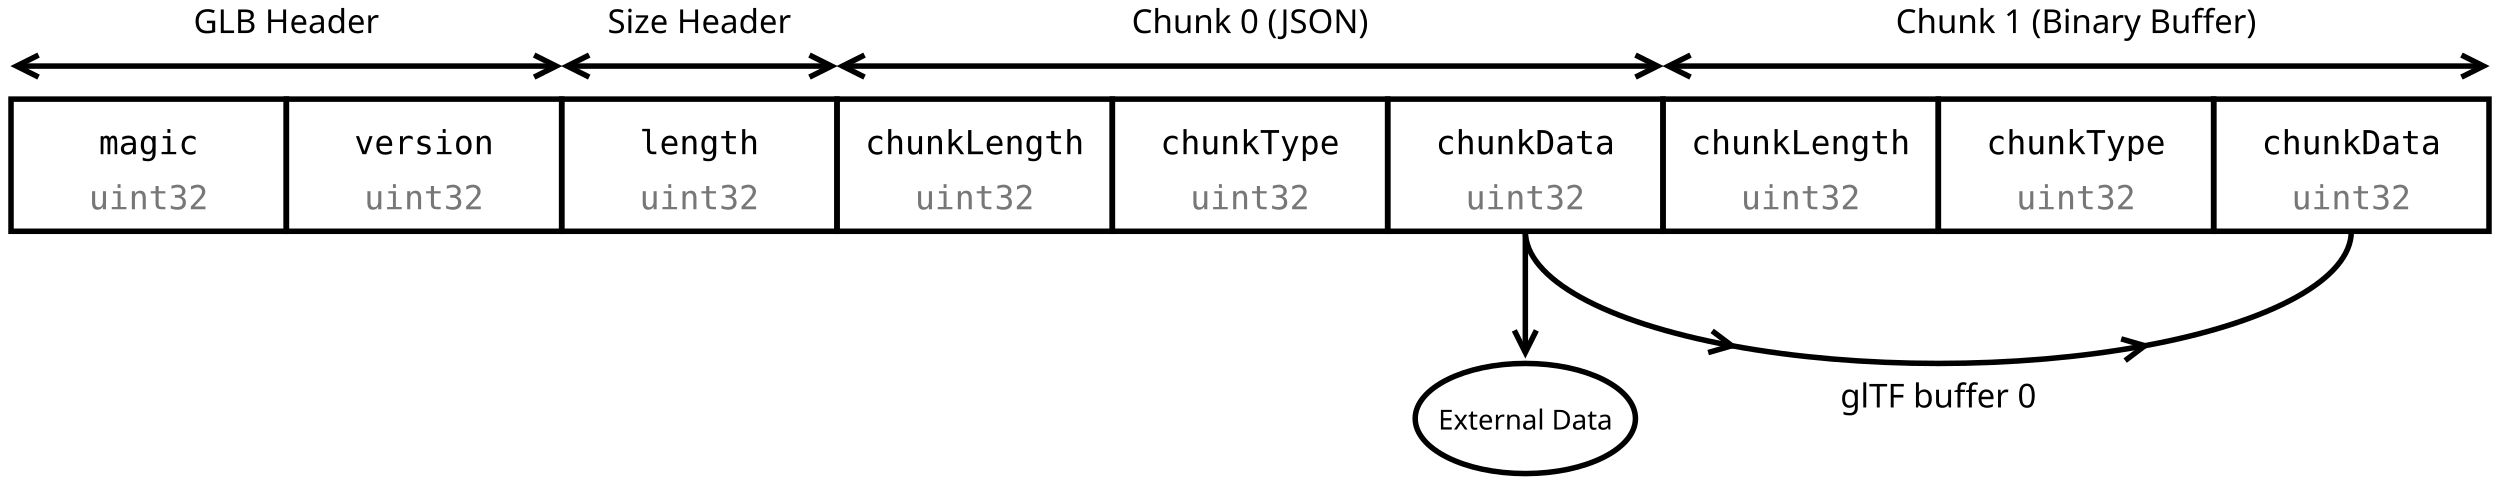
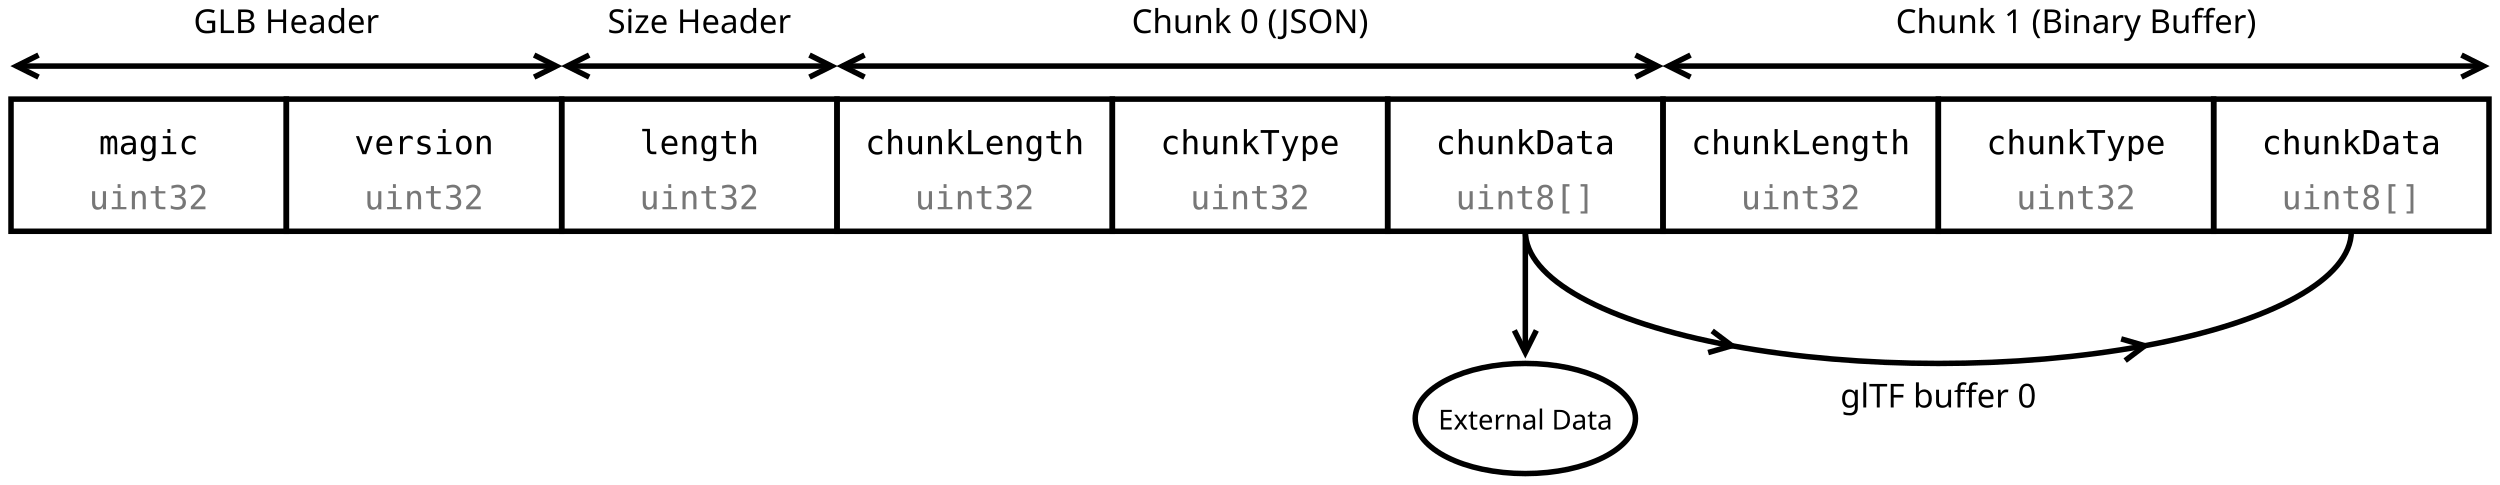
<svg xmlns="http://www.w3.org/2000/svg" viewBox="-1 0 227 44" width="908" height="176" font-size="3" font-family="sans-serif" text-anchor="middle">
  <defs>
    <marker id="m" orient="auto-start-reverse" overflow="visible">
      <path fill="none" stroke="#000" d="m-4-2 4 2-4 2" />
    </marker>
    <path id="c" fill="none" stroke="#000" stroke-width=".5" d="M0 0v12h25V0z" />
    <text id="u32" fill="#777" font-family="monospace">uint32</text>
+     <text id="u8a" fill="#777" font-family="monospace">uint8[]</text>
    <g id="c1" font-family="monospace">
      <path stroke="#000" stroke-width=".5" marker-end="url(#m)" marker-start="url(#m)" d="M.5 -3h24" />
      <use href="#c" />
      <text x="12.5" y="5">length</text>
      <use href="#u32" x="12.5" y="10" />
    </g>
    <g id="c2" font-family="monospace">
      <path stroke="#000" stroke-width=".5" marker-end="url(#m)" marker-start="url(#m)" d="M.5 -3h49" />
      <use href="#c" />
      <use href="#c" x="25" />
      <text x="12.5" y="5">magic</text>
      <use href="#u32" x="12.5" y="10" />
      <text x="37.5" y="5">version</text>
      <use href="#u32" x="37.5" y="10" />
    </g>
    <g id="c3" font-family="monospace">
      <path stroke="#000" stroke-width=".5" marker-start="url(#m)" marker-end="url(#m)" d="M.5 -3h74" />
      <use href="#c" />
      <use href="#c" x="25" />
      <use href="#c" x="50" />
      <text x="12.5" y="5">chunkLength</text>
      <use href="#u32" x="12.5" y="10" />
      <text x="37.5" y="5">chunkType</text>
      <use href="#u32" x="37.5" y="10" />
      <text x="62.5" y="5">chunkData</text>
-       <use href="#u32" x="62.5" y="10" />
+       <use href="#u8a" x="62.5" y="10" />
    </g>
  </defs>
  <text y="3" x="25">GLB Header</text>
  <text y="3" x="62.5">Size Header</text>
  <text y="3" x="112.5">Chunk 0 (JSON)</text>
  <text y="3" x="187.5">Chunk 1 (Binary Buffer)</text>
  <use href="#c2" y="9" />
  <use href="#c1" y="9" x="50" />
  <use href="#c3" y="9" x="75" />
  <use href="#c3" y="9" x="150" />
  <path fill="none" stroke="#000" stroke-width=".5" marker-mid="url(#m)" d="M137.5 21a37.5 12 0 0 0 18.75 10.392 37.5 12 0 0 0 37.5 0A37.5 12 0 0 0 212.5 21" />
  <text y="37" x="175">glTF buffer 0</text>
  <path stroke="#000" stroke-width=".5" marker-end="url(#m)" d="M137.5 21v11" />
  <ellipse cx="137.5" cy="38" fill="none" stroke="#000" stroke-width=".5" rx="10" ry="5" />
  <text x="137.5" y="39" font-size="2.5">External Data</text>
</svg>
